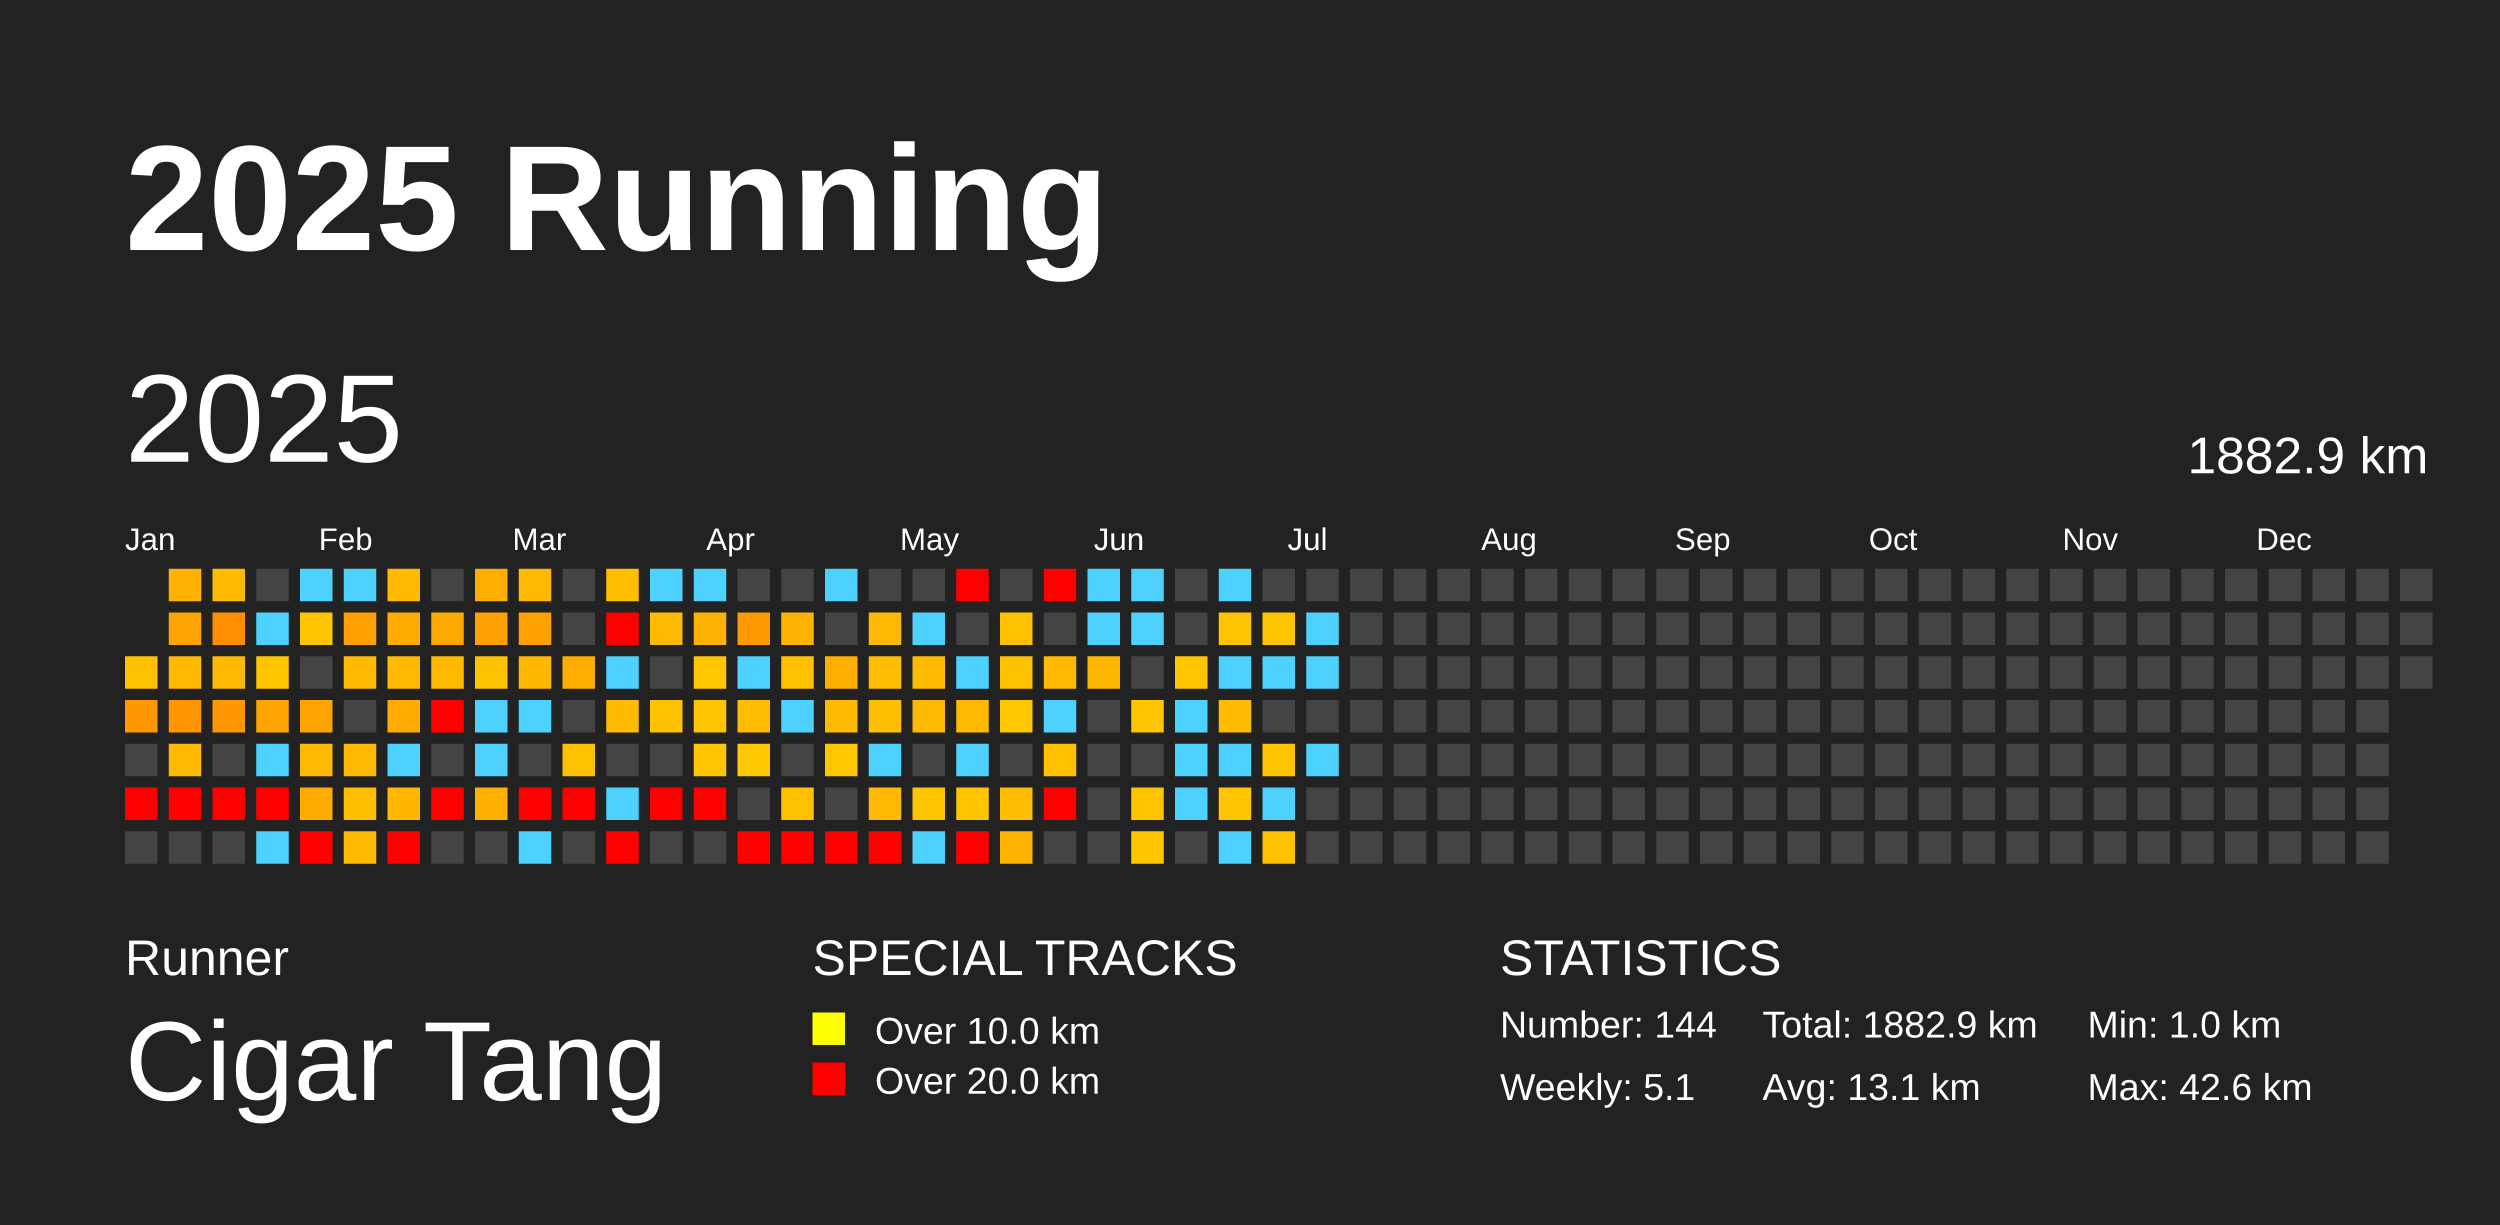
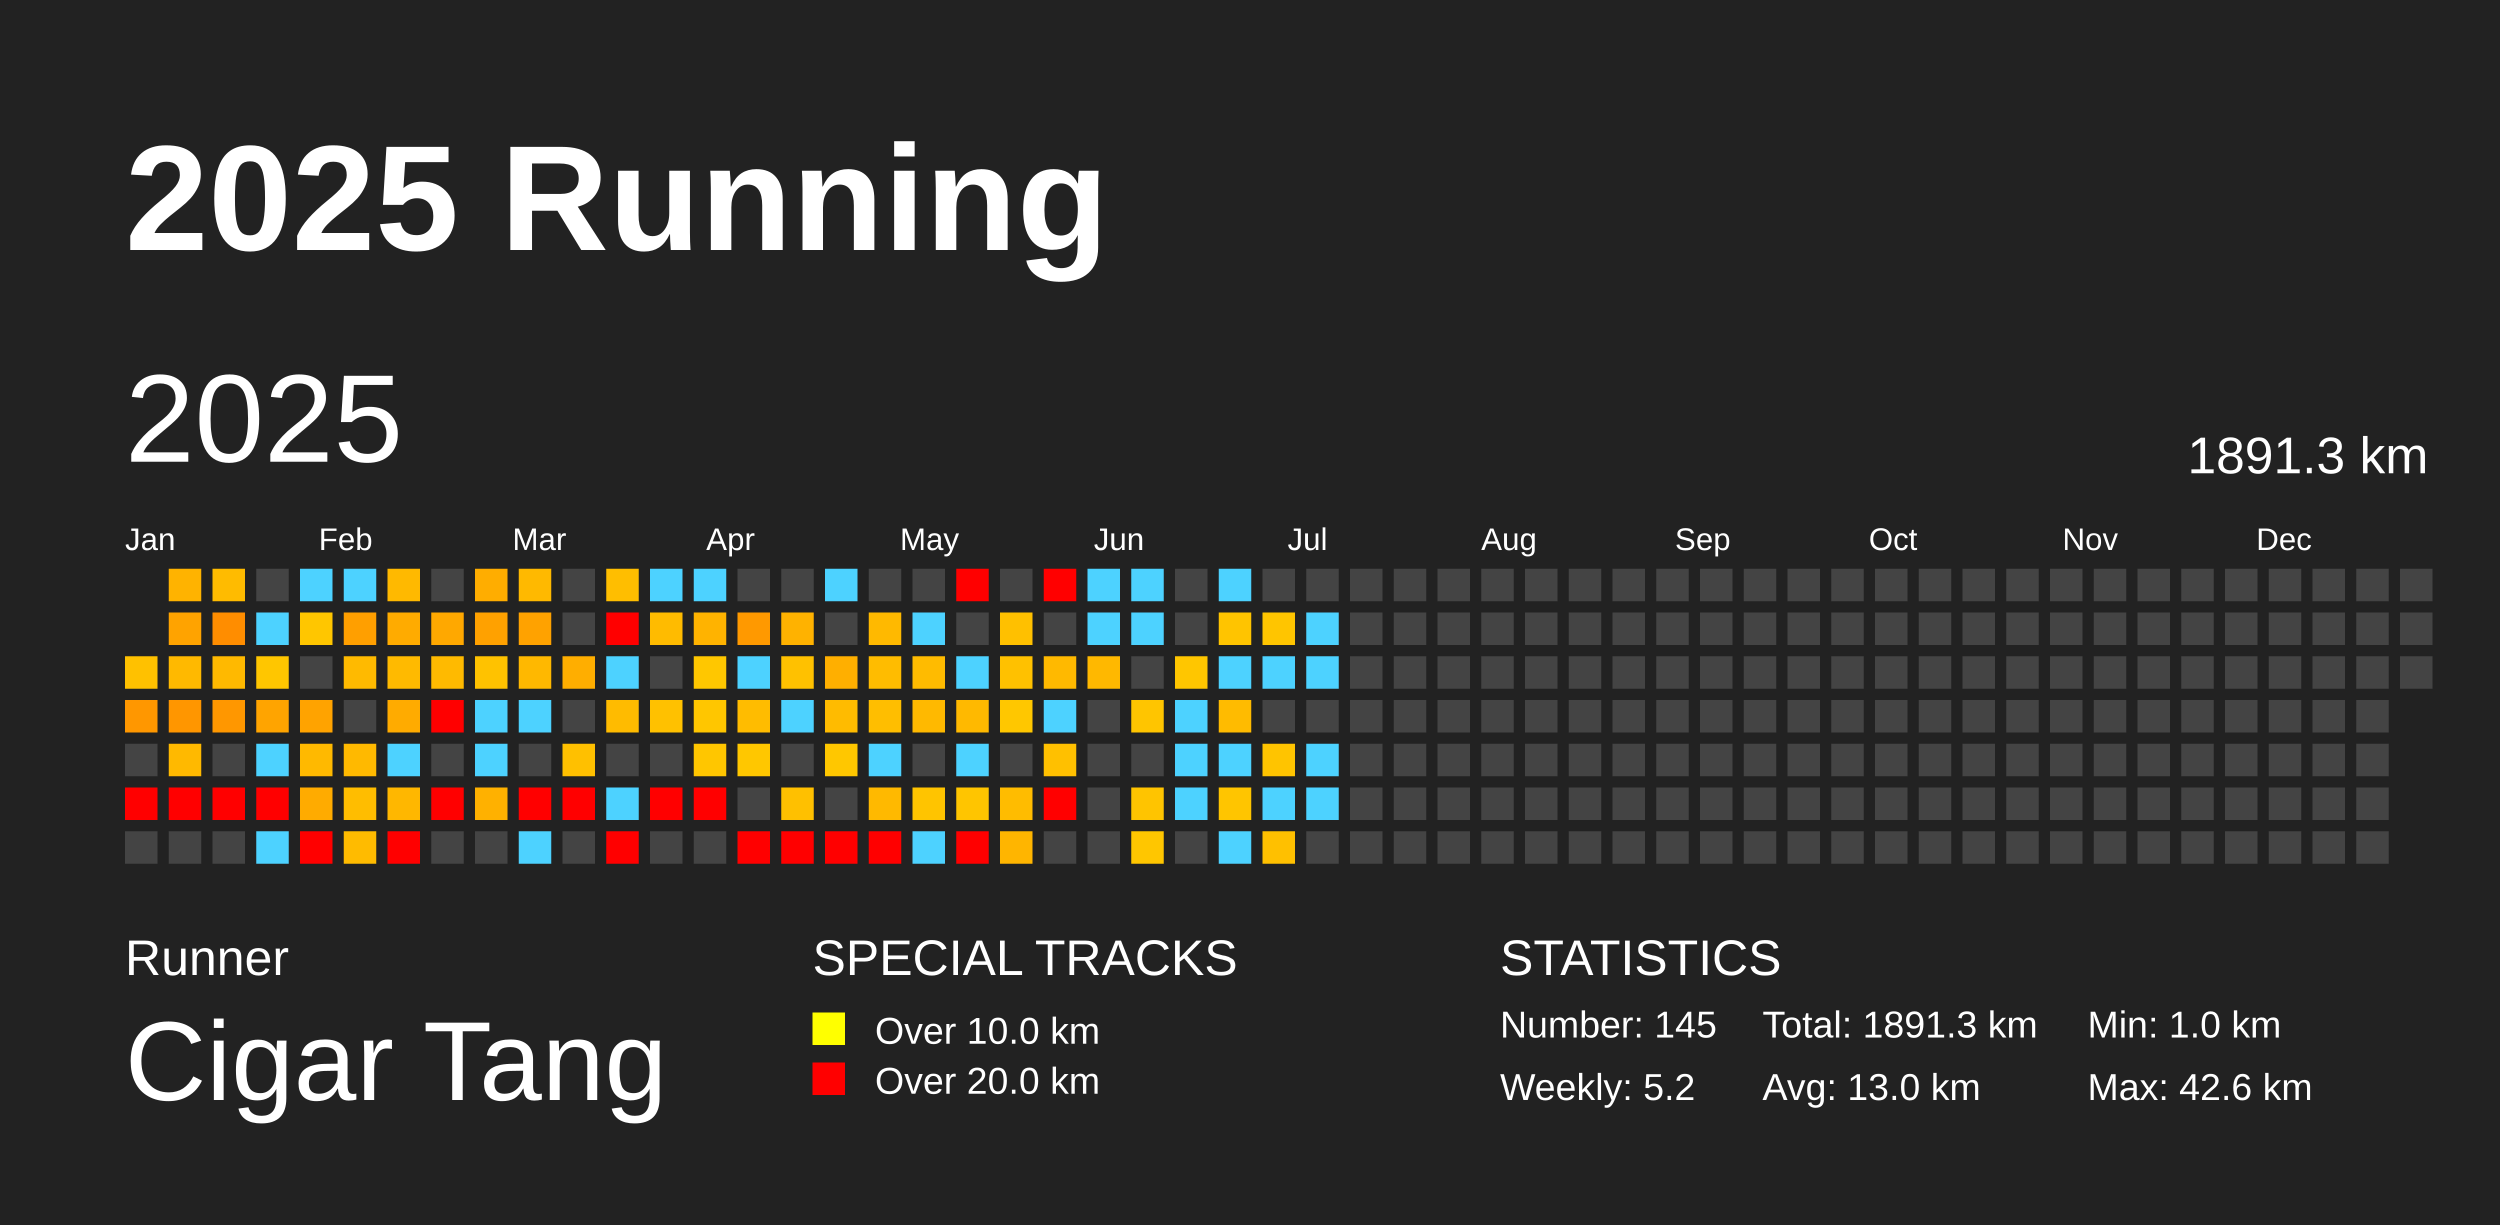
<svg xmlns="http://www.w3.org/2000/svg" baseProfile="full" height="98mm" version="1.1" viewBox="0,0,200,98" width="200mm">
  <defs />
  <rect fill="#222222" height="98" width="200" x="0" y="0" />
  <text fill="#FFFFFF" style="font-size:12px; font-family:Arial; font-weight:bold;" x="10" y="20">2025 Running</text>
  <text fill="#FFFFFF" style="font-size:4px; font-family:Arial" x="10" y="78">Runner</text>
  <text fill="#FFFFFF" style="font-size:9px; font-family:Arial" x="10" y="88">Cigar Tang</text>
  <text fill="#FFFFFF" style="font-size:4px; font-family:Arial" x="65" y="78">SPECIAL TRACKS</text>
  <rect fill="yellow" height="2.6" width="2.6" x="65" y="81" />
  <text fill="#FFFFFF" style="font-size:3px; font-family:Arial" x="70" y="83.5">Over 10.0 km</text>
  <rect fill="red" height="2.6" width="2.6" x="65" y="85" />
  <text fill="#FFFFFF" style="font-size:3px; font-family:Arial" x="70" y="87.5">Over 20.0 km</text>
  <text fill="#FFFFFF" style="font-size:4px; font-family:Arial" x="120" y="78">STATISTICS</text>
-   <text fill="#FFFFFF" style="font-size:3px; font-family:Arial" x="120" y="83">Number: 144</text>
-   <text fill="#FFFFFF" style="font-size:3px; font-family:Arial" x="120" y="88">Weekly: 5.1</text>
-   <text fill="#FFFFFF" style="font-size:3px; font-family:Arial" x="141" y="83">Total: 1882.9 km</text>
-   <text fill="#FFFFFF" style="font-size:3px; font-family:Arial" x="141" y="88">Avg: 13.1 km</text>
+   <text fill="#FFFFFF" style="font-size:3px; font-family:Arial" x="120" y="83">Number: 145</text>
+   <text fill="#FFFFFF" style="font-size:3px; font-family:Arial" x="120" y="88">Weekly: 5.2</text>
+   <text fill="#FFFFFF" style="font-size:3px; font-family:Arial" x="141" y="83">Total: 1891.3 km</text>
+   <text fill="#FFFFFF" style="font-size:3px; font-family:Arial" x="141" y="88">Avg: 13.0 km</text>
  <text fill="#FFFFFF" style="font-size:3px; font-family:Arial" x="167" y="83">Min: 1.0 km</text>
  <text fill="#FFFFFF" style="font-size:3px; font-family:Arial" x="167" y="88">Max: 42.6 km</text>
  <text dominant-baseline="hanging" fill="#FFFFFF" style="font-size:10.0px; font-family:Arial;" x="10" y="30">2025</text>
-   <text dominant-baseline="hanging" fill="#FFFFFF" style="font-size:4.125px; font-family:Arial;" x="175" y="35">1882.9 km</text>
+   <text dominant-baseline="hanging" fill="#FFFFFF" style="font-size:4.125px; font-family:Arial;" x="175" y="35">1891.3 km</text>
  <text fill="#FFFFFF" style="font-size:2.5px; font-family:Arial" x="10.0" y="44">Jan</text>
  <text fill="#FFFFFF" style="font-size:2.5px; font-family:Arial" x="25.5" y="44">Feb</text>
  <text fill="#FFFFFF" style="font-size:2.5px; font-family:Arial" x="41.0" y="44">Mar</text>
  <text fill="#FFFFFF" style="font-size:2.5px; font-family:Arial" x="56.5" y="44">Apr</text>
  <text fill="#FFFFFF" style="font-size:2.5px; font-family:Arial" x="72.0" y="44">May</text>
  <text fill="#FFFFFF" style="font-size:2.5px; font-family:Arial" x="87.5" y="44">Jun</text>
  <text fill="#FFFFFF" style="font-size:2.5px; font-family:Arial" x="103.0" y="44">Jul</text>
  <text fill="#FFFFFF" style="font-size:2.5px; font-family:Arial" x="118.5" y="44">Aug</text>
  <text fill="#FFFFFF" style="font-size:2.5px; font-family:Arial" x="134.0" y="44">Sep</text>
  <text fill="#FFFFFF" style="font-size:2.5px; font-family:Arial" x="149.5" y="44">Oct</text>
  <text fill="#FFFFFF" style="font-size:2.5px; font-family:Arial" x="165.0" y="44">Nov</text>
  <text fill="#FFFFFF" style="font-size:2.5px; font-family:Arial" x="180.5" y="44">Dec</text>
  <rect fill="#ffc100" height="2.6" width="2.6" x="10.0" y="52.5" />
  <rect fill="#ff9700" height="2.6" width="2.6" x="10.0" y="56.0" />
  <rect fill="#444444" height="2.6" width="2.6" x="10.0" y="59.5" />
  <rect fill="red" height="2.6" width="2.6" x="10.0" y="63.0" />
  <rect fill="#444444" height="2.6" width="2.6" x="10.0" y="66.5" />
  <rect fill="#ffb300" height="2.6" width="2.6" x="13.5" y="45.5" />
  <rect fill="#ffa300" height="2.6" width="2.6" x="13.5" y="49.0" />
  <rect fill="#ffb900" height="2.6" width="2.6" x="13.5" y="52.5" />
  <rect fill="#ff9600" height="2.6" width="2.6" x="13.5" y="56.0" />
  <rect fill="#ffb900" height="2.6" width="2.6" x="13.5" y="59.5" />
  <rect fill="red" height="2.6" width="2.6" x="13.5" y="63.0" />
  <rect fill="#444444" height="2.6" width="2.6" x="13.5" y="66.5" />
  <rect fill="#ffbb00" height="2.6" width="2.6" x="17.0" y="45.5" />
  <rect fill="#ff8d00" height="2.6" width="2.6" x="17.0" y="49.0" />
  <rect fill="#ffb900" height="2.6" width="2.6" x="17.0" y="52.5" />
  <rect fill="#ff9700" height="2.6" width="2.6" x="17.0" y="56.0" />
  <rect fill="#444444" height="2.6" width="2.6" x="17.0" y="59.5" />
  <rect fill="red" height="2.6" width="2.6" x="17.0" y="63.0" />
  <rect fill="#444444" height="2.6" width="2.6" x="17.0" y="66.5" />
  <rect fill="#444444" height="2.6" width="2.6" x="20.5" y="45.5" />
  <rect fill="#4dd2ff" height="2.6" width="2.6" x="20.5" y="49.0" />
  <rect fill="#ffc600" height="2.6" width="2.6" x="20.5" y="52.5" />
  <rect fill="#ffa400" height="2.6" width="2.6" x="20.5" y="56.0" />
  <rect fill="#4dd2ff" height="2.6" width="2.6" x="20.5" y="59.5" />
  <rect fill="red" height="2.6" width="2.6" x="20.5" y="63.0" />
  <rect fill="#4dd2ff" height="2.6" width="2.6" x="20.5" y="66.5" />
  <rect fill="#4dd2ff" height="2.6" width="2.6" x="24.0" y="45.5" />
  <rect fill="#ffc600" height="2.6" width="2.6" x="24.0" y="49.0" />
  <rect fill="#444444" height="2.6" width="2.6" x="24.0" y="52.5" />
  <rect fill="#ffa300" height="2.6" width="2.6" x="24.0" y="56.0" />
  <rect fill="#ffb900" height="2.6" width="2.6" x="24.0" y="59.5" />
  <rect fill="#ffab00" height="2.6" width="2.6" x="24.0" y="63.0" />
  <rect fill="red" height="2.6" width="2.6" x="24.0" y="66.5" />
  <rect fill="#4dd2ff" height="2.6" width="2.6" x="27.5" y="45.5" />
  <rect fill="#ff9f00" height="2.6" width="2.6" x="27.5" y="49.0" />
  <rect fill="#ffba00" height="2.6" width="2.6" x="27.5" y="52.5" />
  <rect fill="#444444" height="2.6" width="2.6" x="27.5" y="56.0" />
  <rect fill="#ffb900" height="2.6" width="2.6" x="27.5" y="59.5" />
  <rect fill="#ffbd00" height="2.6" width="2.6" x="27.5" y="63.0" />
  <rect fill="#ffbb00" height="2.6" width="2.6" x="27.5" y="66.5" />
  <rect fill="#ffb900" height="2.6" width="2.6" x="31.0" y="45.5" />
  <rect fill="#ffab00" height="2.6" width="2.6" x="31.0" y="49.0" />
  <rect fill="#ffba00" height="2.6" width="2.6" x="31.0" y="52.5" />
  <rect fill="#ffab00" height="2.6" width="2.6" x="31.0" y="56.0" />
  <rect fill="#4dd2ff" height="2.6" width="2.6" x="31.0" y="59.5" />
  <rect fill="#ffb700" height="2.6" width="2.6" x="31.0" y="63.0" />
  <rect fill="red" height="2.6" width="2.6" x="31.0" y="66.5" />
  <rect fill="#444444" height="2.6" width="2.6" x="34.5" y="45.5" />
  <rect fill="#ffa800" height="2.6" width="2.6" x="34.5" y="49.0" />
  <rect fill="#ffba00" height="2.6" width="2.6" x="34.5" y="52.5" />
  <rect fill="red" height="2.6" width="2.6" x="34.5" y="56.0" />
  <rect fill="#444444" height="2.6" width="2.6" x="34.5" y="59.5" />
  <rect fill="red" height="2.6" width="2.6" x="34.5" y="63.0" />
  <rect fill="#444444" height="2.6" width="2.6" x="34.5" y="66.5" />
  <rect fill="#ffad00" height="2.6" width="2.6" x="38.0" y="45.5" />
  <rect fill="#ffa100" height="2.6" width="2.6" x="38.0" y="49.0" />
  <rect fill="#ffc200" height="2.6" width="2.6" x="38.0" y="52.5" />
  <rect fill="#4dd2ff" height="2.6" width="2.6" x="38.0" y="56.0" />
  <rect fill="#4dd2ff" height="2.6" width="2.6" x="38.0" y="59.5" />
  <rect fill="#ffb100" height="2.6" width="2.6" x="38.0" y="63.0" />
  <rect fill="#444444" height="2.6" width="2.6" x="38.0" y="66.5" />
  <rect fill="#ffb900" height="2.6" width="2.6" x="41.5" y="45.5" />
  <rect fill="#ffa200" height="2.6" width="2.6" x="41.5" y="49.0" />
  <rect fill="#ffb800" height="2.6" width="2.6" x="41.5" y="52.5" />
  <rect fill="#4dd2ff" height="2.6" width="2.6" x="41.5" y="56.0" />
  <rect fill="#444444" height="2.6" width="2.6" x="41.5" y="59.5" />
  <rect fill="red" height="2.6" width="2.6" x="41.5" y="63.0" />
  <rect fill="#4dd2ff" height="2.6" width="2.6" x="41.5" y="66.5" />
  <rect fill="#444444" height="2.6" width="2.6" x="45.0" y="45.5" />
  <rect fill="#444444" height="2.6" width="2.6" x="45.0" y="49.0" />
  <rect fill="#ffae00" height="2.6" width="2.6" x="45.0" y="52.5" />
  <rect fill="#444444" height="2.6" width="2.6" x="45.0" y="56.0" />
  <rect fill="#ffc000" height="2.6" width="2.6" x="45.0" y="59.5" />
  <rect fill="red" height="2.6" width="2.6" x="45.0" y="63.0" />
  <rect fill="#444444" height="2.6" width="2.6" x="45.0" y="66.5" />
  <rect fill="#ffbe00" height="2.6" width="2.6" x="48.5" y="45.5" />
  <rect fill="red" height="2.6" width="2.6" x="48.5" y="49.0" />
  <rect fill="#4dd2ff" height="2.6" width="2.6" x="48.5" y="52.5" />
  <rect fill="#ffbb00" height="2.6" width="2.6" x="48.5" y="56.0" />
  <rect fill="#444444" height="2.6" width="2.6" x="48.5" y="59.5" />
  <rect fill="#4dd2ff" height="2.6" width="2.6" x="48.5" y="63.0" />
  <rect fill="red" height="2.6" width="2.6" x="48.5" y="66.5" />
  <rect fill="#4dd2ff" height="2.6" width="2.6" x="52.0" y="45.5" />
  <rect fill="#ffbb00" height="2.6" width="2.6" x="52.0" y="49.0" />
  <rect fill="#444444" height="2.6" width="2.6" x="52.0" y="52.5" />
  <rect fill="#ffc100" height="2.6" width="2.6" x="52.0" y="56.0" />
  <rect fill="#444444" height="2.6" width="2.6" x="52.0" y="59.5" />
  <rect fill="red" height="2.6" width="2.6" x="52.0" y="63.0" />
  <rect fill="#444444" height="2.6" width="2.6" x="52.0" y="66.5" />
  <rect fill="#4dd2ff" height="2.6" width="2.6" x="55.5" y="45.5" />
  <rect fill="#ffb300" height="2.6" width="2.6" x="55.5" y="49.0" />
  <rect fill="#ffc700" height="2.6" width="2.6" x="55.5" y="52.5" />
  <rect fill="#ffc600" height="2.6" width="2.6" x="55.5" y="56.0" />
  <rect fill="#ffc600" height="2.6" width="2.6" x="55.5" y="59.5" />
  <rect fill="red" height="2.6" width="2.6" x="55.5" y="63.0" />
  <rect fill="#444444" height="2.6" width="2.6" x="55.5" y="66.5" />
  <rect fill="#444444" height="2.6" width="2.6" x="59.0" y="45.5" />
  <rect fill="#ff9900" height="2.6" width="2.6" x="59.0" y="49.0" />
  <rect fill="#4dd2ff" height="2.6" width="2.6" x="59.0" y="52.5" />
  <rect fill="#ffbc00" height="2.6" width="2.6" x="59.0" y="56.0" />
  <rect fill="#ffc700" height="2.6" width="2.6" x="59.0" y="59.5" />
  <rect fill="#444444" height="2.6" width="2.6" x="59.0" y="63.0" />
  <rect fill="red" height="2.6" width="2.6" x="59.0" y="66.5" />
  <rect fill="#444444" height="2.6" width="2.6" x="62.5" y="45.5" />
  <rect fill="#ffb200" height="2.6" width="2.6" x="62.5" y="49.0" />
  <rect fill="#ffc100" height="2.6" width="2.6" x="62.5" y="52.5" />
  <rect fill="#4dd2ff" height="2.6" width="2.6" x="62.5" y="56.0" />
  <rect fill="#444444" height="2.6" width="2.6" x="62.5" y="59.5" />
  <rect fill="#ffc000" height="2.6" width="2.6" x="62.5" y="63.0" />
  <rect fill="red" height="2.6" width="2.6" x="62.5" y="66.5" />
  <rect fill="#4dd2ff" height="2.6" width="2.6" x="66.0" y="45.5" />
  <rect fill="#444444" height="2.6" width="2.6" x="66.0" y="49.0" />
  <rect fill="#ffaf00" height="2.6" width="2.6" x="66.0" y="52.5" />
  <rect fill="#ffbb00" height="2.6" width="2.6" x="66.0" y="56.0" />
  <rect fill="#ffc700" height="2.6" width="2.6" x="66.0" y="59.5" />
  <rect fill="#444444" height="2.6" width="2.6" x="66.0" y="63.0" />
  <rect fill="red" height="2.6" width="2.6" x="66.0" y="66.5" />
  <rect fill="#444444" height="2.6" width="2.6" x="69.5" y="45.5" />
  <rect fill="#ffb900" height="2.6" width="2.6" x="69.5" y="49.0" />
  <rect fill="#ffbc00" height="2.6" width="2.6" x="69.5" y="52.5" />
  <rect fill="#ffbe00" height="2.6" width="2.6" x="69.5" y="56.0" />
  <rect fill="#4dd2ff" height="2.6" width="2.6" x="69.5" y="59.5" />
  <rect fill="#ffb900" height="2.6" width="2.6" x="69.5" y="63.0" />
  <rect fill="red" height="2.6" width="2.6" x="69.5" y="66.5" />
  <rect fill="#444444" height="2.6" width="2.6" x="73.0" y="45.5" />
  <rect fill="#4dd2ff" height="2.6" width="2.6" x="73.0" y="49.0" />
  <rect fill="#ffbb00" height="2.6" width="2.6" x="73.0" y="52.5" />
  <rect fill="#ffb900" height="2.6" width="2.6" x="73.0" y="56.0" />
  <rect fill="#444444" height="2.6" width="2.6" x="73.0" y="59.5" />
  <rect fill="#ffc400" height="2.6" width="2.6" x="73.0" y="63.0" />
  <rect fill="#4dd2ff" height="2.6" width="2.6" x="73.0" y="66.5" />
  <rect fill="red" height="2.6" width="2.6" x="76.5" y="45.5" />
  <rect fill="#444444" height="2.6" width="2.6" x="76.5" y="49.0" />
  <rect fill="#4dd2ff" height="2.6" width="2.6" x="76.5" y="52.5" />
  <rect fill="#ffb900" height="2.6" width="2.6" x="76.5" y="56.0" />
  <rect fill="#4dd2ff" height="2.6" width="2.6" x="76.5" y="59.5" />
  <rect fill="#ffc500" height="2.6" width="2.6" x="76.5" y="63.0" />
  <rect fill="red" height="2.6" width="2.6" x="76.5" y="66.5" />
  <rect fill="#444444" height="2.6" width="2.6" x="80.0" y="45.5" />
  <rect fill="#ffc000" height="2.6" width="2.6" x="80.0" y="49.0" />
  <rect fill="#ffc100" height="2.6" width="2.6" x="80.0" y="52.5" />
  <rect fill="#ffc700" height="2.6" width="2.6" x="80.0" y="56.0" />
  <rect fill="#444444" height="2.6" width="2.6" x="80.0" y="59.5" />
  <rect fill="#ffbc00" height="2.6" width="2.6" x="80.0" y="63.0" />
  <rect fill="#ffb500" height="2.6" width="2.6" x="80.0" y="66.5" />
  <rect fill="red" height="2.6" width="2.6" x="83.5" y="45.5" />
  <rect fill="#444444" height="2.6" width="2.6" x="83.5" y="49.0" />
  <rect fill="#ffb900" height="2.6" width="2.6" x="83.5" y="52.5" />
  <rect fill="#4dd2ff" height="2.6" width="2.6" x="83.5" y="56.0" />
  <rect fill="#ffc000" height="2.6" width="2.6" x="83.5" y="59.5" />
  <rect fill="red" height="2.6" width="2.6" x="83.5" y="63.0" />
  <rect fill="#444444" height="2.6" width="2.6" x="83.5" y="66.5" />
  <rect fill="#4dd2ff" height="2.6" width="2.6" x="87.0" y="45.5" />
  <rect fill="#4dd2ff" height="2.6" width="2.6" x="87.0" y="49.0" />
  <rect fill="#ffb800" height="2.6" width="2.6" x="87.0" y="52.5" />
  <rect fill="#444444" height="2.6" width="2.6" x="87.0" y="56.0" />
  <rect fill="#444444" height="2.6" width="2.6" x="87.0" y="59.5" />
  <rect fill="#444444" height="2.6" width="2.6" x="87.0" y="63.0" />
  <rect fill="#444444" height="2.6" width="2.6" x="87.0" y="66.5" />
  <rect fill="#4dd2ff" height="2.6" width="2.6" x="90.5" y="45.5" />
  <rect fill="#4dd2ff" height="2.6" width="2.6" x="90.5" y="49.0" />
  <rect fill="#444444" height="2.6" width="2.6" x="90.5" y="52.5" />
  <rect fill="#ffc500" height="2.6" width="2.6" x="90.5" y="56.0" />
  <rect fill="#444444" height="2.6" width="2.6" x="90.5" y="59.5" />
  <rect fill="#ffc400" height="2.6" width="2.6" x="90.5" y="63.0" />
  <rect fill="#ffc600" height="2.6" width="2.6" x="90.5" y="66.5" />
  <rect fill="#444444" height="2.6" width="2.6" x="94.0" y="45.5" />
  <rect fill="#444444" height="2.6" width="2.6" x="94.0" y="49.0" />
  <rect fill="#ffc600" height="2.6" width="2.6" x="94.0" y="52.5" />
  <rect fill="#4dd2ff" height="2.6" width="2.6" x="94.0" y="56.0" />
  <rect fill="#4dd2ff" height="2.6" width="2.6" x="94.0" y="59.5" />
  <rect fill="#4dd2ff" height="2.6" width="2.6" x="94.0" y="63.0" />
  <rect fill="#444444" height="2.6" width="2.6" x="94.0" y="66.5" />
  <rect fill="#4dd2ff" height="2.6" width="2.6" x="97.5" y="45.5" />
  <rect fill="#ffc400" height="2.6" width="2.6" x="97.5" y="49.0" />
  <rect fill="#4dd2ff" height="2.6" width="2.6" x="97.5" y="52.5" />
  <rect fill="#ffbb00" height="2.6" width="2.6" x="97.5" y="56.0" />
  <rect fill="#4dd2ff" height="2.6" width="2.6" x="97.5" y="59.5" />
  <rect fill="#ffc500" height="2.6" width="2.6" x="97.5" y="63.0" />
  <rect fill="#4dd2ff" height="2.6" width="2.6" x="97.5" y="66.5" />
  <rect fill="#444444" height="2.6" width="2.6" x="101.0" y="45.5" />
  <rect fill="#ffc500" height="2.6" width="2.6" x="101.0" y="49.0" />
  <rect fill="#4dd2ff" height="2.6" width="2.6" x="101.0" y="52.5" />
  <rect fill="#444444" height="2.6" width="2.6" x="101.0" y="56.0" />
  <rect fill="#ffc400" height="2.6" width="2.6" x="101.0" y="59.5" />
  <rect fill="#4dd2ff" height="2.6" width="2.6" x="101.0" y="63.0" />
  <rect fill="#ffc000" height="2.6" width="2.6" x="101.0" y="66.5" />
  <rect fill="#444444" height="2.6" width="2.6" x="104.5" y="45.5" />
  <rect fill="#4dd2ff" height="2.6" width="2.6" x="104.5" y="49.0" />
  <rect fill="#4dd2ff" height="2.6" width="2.6" x="104.5" y="52.5" />
  <rect fill="#444444" height="2.6" width="2.6" x="104.5" y="56.0" />
  <rect fill="#4dd2ff" height="2.6" width="2.6" x="104.5" y="59.5" />
-   <rect fill="#444444" height="2.6" width="2.6" x="104.5" y="63.0" />
+   <rect fill="#4dd2ff" height="2.6" width="2.6" x="104.5" y="63.0" />
  <rect fill="#444444" height="2.6" width="2.6" x="104.5" y="66.5" />
  <rect fill="#444444" height="2.6" width="2.6" x="108.0" y="45.5" />
  <rect fill="#444444" height="2.6" width="2.6" x="108.0" y="49.0" />
  <rect fill="#444444" height="2.6" width="2.6" x="108.0" y="52.5" />
  <rect fill="#444444" height="2.6" width="2.6" x="108.0" y="56.0" />
  <rect fill="#444444" height="2.6" width="2.6" x="108.0" y="59.5" />
  <rect fill="#444444" height="2.6" width="2.6" x="108.0" y="63.0" />
  <rect fill="#444444" height="2.6" width="2.6" x="108.0" y="66.5" />
  <rect fill="#444444" height="2.6" width="2.6" x="111.5" y="45.5" />
  <rect fill="#444444" height="2.6" width="2.6" x="111.5" y="49.0" />
  <rect fill="#444444" height="2.6" width="2.6" x="111.5" y="52.5" />
  <rect fill="#444444" height="2.6" width="2.6" x="111.5" y="56.0" />
  <rect fill="#444444" height="2.6" width="2.6" x="111.5" y="59.5" />
  <rect fill="#444444" height="2.6" width="2.6" x="111.5" y="63.0" />
  <rect fill="#444444" height="2.6" width="2.6" x="111.5" y="66.5" />
  <rect fill="#444444" height="2.6" width="2.6" x="115.0" y="45.5" />
  <rect fill="#444444" height="2.6" width="2.6" x="115.0" y="49.0" />
  <rect fill="#444444" height="2.6" width="2.6" x="115.0" y="52.5" />
  <rect fill="#444444" height="2.6" width="2.6" x="115.0" y="56.0" />
  <rect fill="#444444" height="2.6" width="2.6" x="115.0" y="59.5" />
  <rect fill="#444444" height="2.6" width="2.6" x="115.0" y="63.0" />
  <rect fill="#444444" height="2.6" width="2.6" x="115.0" y="66.5" />
  <rect fill="#444444" height="2.6" width="2.6" x="118.5" y="45.5" />
  <rect fill="#444444" height="2.6" width="2.6" x="118.5" y="49.0" />
  <rect fill="#444444" height="2.6" width="2.6" x="118.5" y="52.5" />
  <rect fill="#444444" height="2.6" width="2.6" x="118.5" y="56.0" />
  <rect fill="#444444" height="2.6" width="2.6" x="118.5" y="59.5" />
  <rect fill="#444444" height="2.6" width="2.6" x="118.5" y="63.0" />
  <rect fill="#444444" height="2.6" width="2.6" x="118.5" y="66.5" />
  <rect fill="#444444" height="2.6" width="2.6" x="122.0" y="45.5" />
  <rect fill="#444444" height="2.6" width="2.6" x="122.0" y="49.0" />
  <rect fill="#444444" height="2.6" width="2.6" x="122.0" y="52.5" />
  <rect fill="#444444" height="2.6" width="2.6" x="122.0" y="56.0" />
  <rect fill="#444444" height="2.6" width="2.6" x="122.0" y="59.5" />
  <rect fill="#444444" height="2.6" width="2.6" x="122.0" y="63.0" />
  <rect fill="#444444" height="2.6" width="2.6" x="122.0" y="66.5" />
  <rect fill="#444444" height="2.6" width="2.6" x="125.5" y="45.5" />
  <rect fill="#444444" height="2.6" width="2.6" x="125.5" y="49.0" />
  <rect fill="#444444" height="2.6" width="2.6" x="125.5" y="52.5" />
  <rect fill="#444444" height="2.6" width="2.6" x="125.5" y="56.0" />
  <rect fill="#444444" height="2.6" width="2.6" x="125.5" y="59.5" />
  <rect fill="#444444" height="2.6" width="2.6" x="125.5" y="63.0" />
  <rect fill="#444444" height="2.6" width="2.6" x="125.5" y="66.5" />
  <rect fill="#444444" height="2.6" width="2.6" x="129.0" y="45.5" />
  <rect fill="#444444" height="2.6" width="2.6" x="129.0" y="49.0" />
  <rect fill="#444444" height="2.6" width="2.6" x="129.0" y="52.5" />
  <rect fill="#444444" height="2.6" width="2.6" x="129.0" y="56.0" />
  <rect fill="#444444" height="2.6" width="2.6" x="129.0" y="59.5" />
  <rect fill="#444444" height="2.6" width="2.6" x="129.0" y="63.0" />
  <rect fill="#444444" height="2.6" width="2.6" x="129.0" y="66.5" />
  <rect fill="#444444" height="2.6" width="2.6" x="132.5" y="45.5" />
  <rect fill="#444444" height="2.6" width="2.6" x="132.5" y="49.0" />
  <rect fill="#444444" height="2.6" width="2.6" x="132.5" y="52.5" />
  <rect fill="#444444" height="2.6" width="2.6" x="132.5" y="56.0" />
  <rect fill="#444444" height="2.6" width="2.6" x="132.5" y="59.5" />
  <rect fill="#444444" height="2.6" width="2.6" x="132.5" y="63.0" />
  <rect fill="#444444" height="2.6" width="2.6" x="132.5" y="66.5" />
  <rect fill="#444444" height="2.6" width="2.6" x="136.0" y="45.5" />
  <rect fill="#444444" height="2.6" width="2.6" x="136.0" y="49.0" />
  <rect fill="#444444" height="2.6" width="2.6" x="136.0" y="52.5" />
  <rect fill="#444444" height="2.6" width="2.6" x="136.0" y="56.0" />
  <rect fill="#444444" height="2.6" width="2.6" x="136.0" y="59.5" />
  <rect fill="#444444" height="2.6" width="2.6" x="136.0" y="63.0" />
  <rect fill="#444444" height="2.6" width="2.6" x="136.0" y="66.5" />
  <rect fill="#444444" height="2.6" width="2.6" x="139.5" y="45.5" />
  <rect fill="#444444" height="2.6" width="2.6" x="139.5" y="49.0" />
  <rect fill="#444444" height="2.6" width="2.6" x="139.5" y="52.5" />
  <rect fill="#444444" height="2.6" width="2.6" x="139.5" y="56.0" />
  <rect fill="#444444" height="2.6" width="2.6" x="139.5" y="59.5" />
  <rect fill="#444444" height="2.6" width="2.6" x="139.5" y="63.0" />
  <rect fill="#444444" height="2.6" width="2.6" x="139.5" y="66.5" />
  <rect fill="#444444" height="2.6" width="2.6" x="143.0" y="45.5" />
  <rect fill="#444444" height="2.6" width="2.6" x="143.0" y="49.0" />
  <rect fill="#444444" height="2.6" width="2.6" x="143.0" y="52.5" />
  <rect fill="#444444" height="2.6" width="2.6" x="143.0" y="56.0" />
  <rect fill="#444444" height="2.6" width="2.6" x="143.0" y="59.5" />
  <rect fill="#444444" height="2.6" width="2.6" x="143.0" y="63.0" />
  <rect fill="#444444" height="2.6" width="2.6" x="143.0" y="66.5" />
  <rect fill="#444444" height="2.6" width="2.6" x="146.5" y="45.5" />
  <rect fill="#444444" height="2.6" width="2.6" x="146.5" y="49.0" />
  <rect fill="#444444" height="2.6" width="2.6" x="146.5" y="52.5" />
  <rect fill="#444444" height="2.6" width="2.6" x="146.5" y="56.0" />
  <rect fill="#444444" height="2.6" width="2.6" x="146.5" y="59.5" />
  <rect fill="#444444" height="2.6" width="2.6" x="146.5" y="63.0" />
  <rect fill="#444444" height="2.6" width="2.6" x="146.5" y="66.5" />
  <rect fill="#444444" height="2.6" width="2.6" x="150.0" y="45.5" />
  <rect fill="#444444" height="2.6" width="2.6" x="150.0" y="49.0" />
  <rect fill="#444444" height="2.6" width="2.6" x="150.0" y="52.5" />
  <rect fill="#444444" height="2.6" width="2.6" x="150.0" y="56.0" />
  <rect fill="#444444" height="2.6" width="2.6" x="150.0" y="59.5" />
  <rect fill="#444444" height="2.6" width="2.6" x="150.0" y="63.0" />
  <rect fill="#444444" height="2.6" width="2.6" x="150.0" y="66.5" />
  <rect fill="#444444" height="2.6" width="2.6" x="153.5" y="45.5" />
  <rect fill="#444444" height="2.6" width="2.6" x="153.5" y="49.0" />
  <rect fill="#444444" height="2.6" width="2.6" x="153.5" y="52.5" />
  <rect fill="#444444" height="2.6" width="2.6" x="153.5" y="56.0" />
  <rect fill="#444444" height="2.6" width="2.6" x="153.5" y="59.5" />
  <rect fill="#444444" height="2.6" width="2.6" x="153.5" y="63.0" />
  <rect fill="#444444" height="2.6" width="2.6" x="153.5" y="66.5" />
  <rect fill="#444444" height="2.6" width="2.6" x="157.0" y="45.5" />
  <rect fill="#444444" height="2.6" width="2.6" x="157.0" y="49.0" />
  <rect fill="#444444" height="2.6" width="2.6" x="157.0" y="52.5" />
  <rect fill="#444444" height="2.6" width="2.6" x="157.0" y="56.0" />
  <rect fill="#444444" height="2.6" width="2.6" x="157.0" y="59.5" />
  <rect fill="#444444" height="2.6" width="2.6" x="157.0" y="63.0" />
  <rect fill="#444444" height="2.6" width="2.6" x="157.0" y="66.5" />
  <rect fill="#444444" height="2.6" width="2.6" x="160.5" y="45.5" />
  <rect fill="#444444" height="2.6" width="2.6" x="160.5" y="49.0" />
  <rect fill="#444444" height="2.6" width="2.6" x="160.5" y="52.5" />
  <rect fill="#444444" height="2.6" width="2.6" x="160.5" y="56.0" />
  <rect fill="#444444" height="2.6" width="2.6" x="160.5" y="59.5" />
  <rect fill="#444444" height="2.6" width="2.6" x="160.5" y="63.0" />
  <rect fill="#444444" height="2.6" width="2.6" x="160.5" y="66.5" />
  <rect fill="#444444" height="2.6" width="2.6" x="164.0" y="45.5" />
  <rect fill="#444444" height="2.6" width="2.6" x="164.0" y="49.0" />
  <rect fill="#444444" height="2.6" width="2.6" x="164.0" y="52.5" />
  <rect fill="#444444" height="2.6" width="2.6" x="164.0" y="56.0" />
  <rect fill="#444444" height="2.6" width="2.6" x="164.0" y="59.5" />
  <rect fill="#444444" height="2.6" width="2.6" x="164.0" y="63.0" />
  <rect fill="#444444" height="2.6" width="2.6" x="164.0" y="66.5" />
  <rect fill="#444444" height="2.6" width="2.6" x="167.5" y="45.5" />
  <rect fill="#444444" height="2.6" width="2.6" x="167.5" y="49.0" />
  <rect fill="#444444" height="2.6" width="2.6" x="167.5" y="52.5" />
  <rect fill="#444444" height="2.6" width="2.6" x="167.5" y="56.0" />
  <rect fill="#444444" height="2.6" width="2.6" x="167.5" y="59.5" />
  <rect fill="#444444" height="2.6" width="2.6" x="167.5" y="63.0" />
  <rect fill="#444444" height="2.6" width="2.6" x="167.5" y="66.5" />
  <rect fill="#444444" height="2.6" width="2.6" x="171.0" y="45.5" />
  <rect fill="#444444" height="2.6" width="2.6" x="171.0" y="49.0" />
  <rect fill="#444444" height="2.6" width="2.6" x="171.0" y="52.5" />
  <rect fill="#444444" height="2.6" width="2.6" x="171.0" y="56.0" />
  <rect fill="#444444" height="2.6" width="2.6" x="171.0" y="59.5" />
  <rect fill="#444444" height="2.6" width="2.6" x="171.0" y="63.0" />
  <rect fill="#444444" height="2.6" width="2.6" x="171.0" y="66.5" />
  <rect fill="#444444" height="2.6" width="2.6" x="174.5" y="45.5" />
  <rect fill="#444444" height="2.6" width="2.6" x="174.5" y="49.0" />
  <rect fill="#444444" height="2.6" width="2.6" x="174.5" y="52.5" />
  <rect fill="#444444" height="2.6" width="2.6" x="174.5" y="56.0" />
  <rect fill="#444444" height="2.6" width="2.6" x="174.5" y="59.5" />
  <rect fill="#444444" height="2.6" width="2.6" x="174.5" y="63.0" />
  <rect fill="#444444" height="2.6" width="2.6" x="174.5" y="66.5" />
  <rect fill="#444444" height="2.6" width="2.6" x="178.0" y="45.5" />
  <rect fill="#444444" height="2.6" width="2.6" x="178.0" y="49.0" />
  <rect fill="#444444" height="2.6" width="2.6" x="178.0" y="52.5" />
  <rect fill="#444444" height="2.6" width="2.6" x="178.0" y="56.0" />
  <rect fill="#444444" height="2.6" width="2.6" x="178.0" y="59.5" />
  <rect fill="#444444" height="2.6" width="2.6" x="178.0" y="63.0" />
  <rect fill="#444444" height="2.6" width="2.6" x="178.0" y="66.5" />
  <rect fill="#444444" height="2.6" width="2.6" x="181.5" y="45.5" />
  <rect fill="#444444" height="2.6" width="2.6" x="181.5" y="49.0" />
  <rect fill="#444444" height="2.6" width="2.6" x="181.5" y="52.5" />
  <rect fill="#444444" height="2.6" width="2.6" x="181.5" y="56.0" />
  <rect fill="#444444" height="2.6" width="2.6" x="181.5" y="59.5" />
  <rect fill="#444444" height="2.6" width="2.6" x="181.5" y="63.0" />
  <rect fill="#444444" height="2.6" width="2.6" x="181.5" y="66.5" />
  <rect fill="#444444" height="2.6" width="2.6" x="185.0" y="45.5" />
  <rect fill="#444444" height="2.6" width="2.6" x="185.0" y="49.0" />
  <rect fill="#444444" height="2.6" width="2.6" x="185.0" y="52.5" />
  <rect fill="#444444" height="2.6" width="2.6" x="185.0" y="56.0" />
  <rect fill="#444444" height="2.6" width="2.6" x="185.0" y="59.5" />
  <rect fill="#444444" height="2.6" width="2.6" x="185.0" y="63.0" />
  <rect fill="#444444" height="2.6" width="2.6" x="185.0" y="66.5" />
  <rect fill="#444444" height="2.6" width="2.6" x="188.5" y="45.5" />
  <rect fill="#444444" height="2.6" width="2.6" x="188.5" y="49.0" />
  <rect fill="#444444" height="2.6" width="2.6" x="188.5" y="52.5" />
  <rect fill="#444444" height="2.6" width="2.6" x="188.5" y="56.0" />
  <rect fill="#444444" height="2.6" width="2.6" x="188.5" y="59.5" />
  <rect fill="#444444" height="2.6" width="2.6" x="188.5" y="63.0" />
  <rect fill="#444444" height="2.6" width="2.6" x="188.5" y="66.5" />
  <rect fill="#444444" height="2.6" width="2.6" x="192.0" y="45.5" />
  <rect fill="#444444" height="2.6" width="2.6" x="192.0" y="49.0" />
  <rect fill="#444444" height="2.6" width="2.6" x="192.0" y="52.5" />
</svg>
